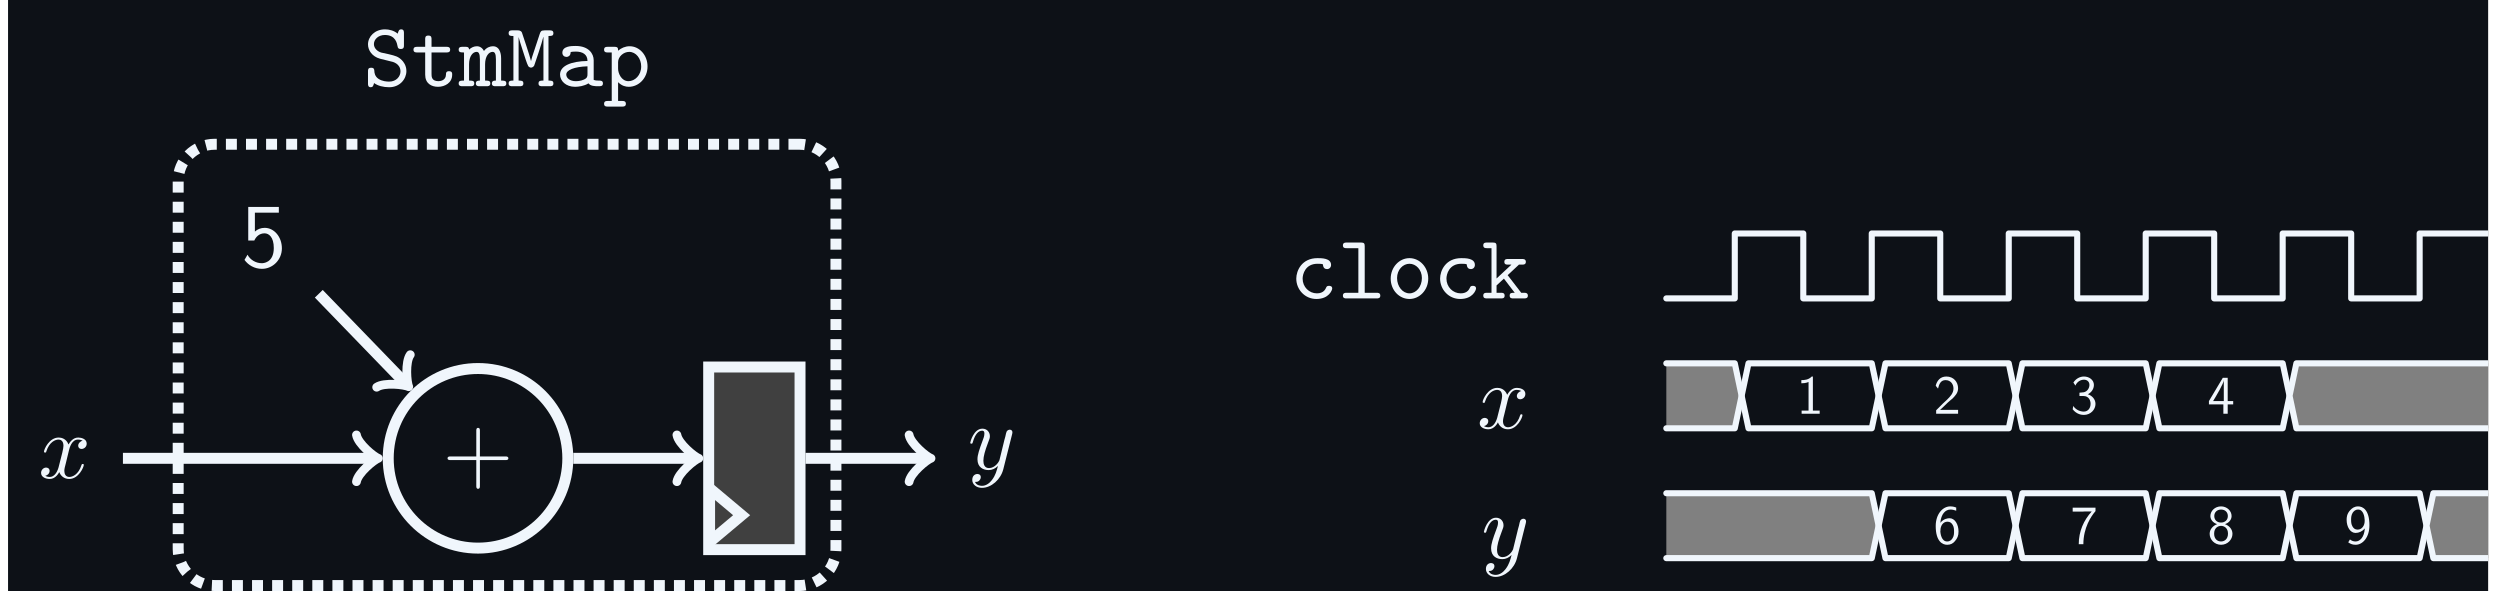
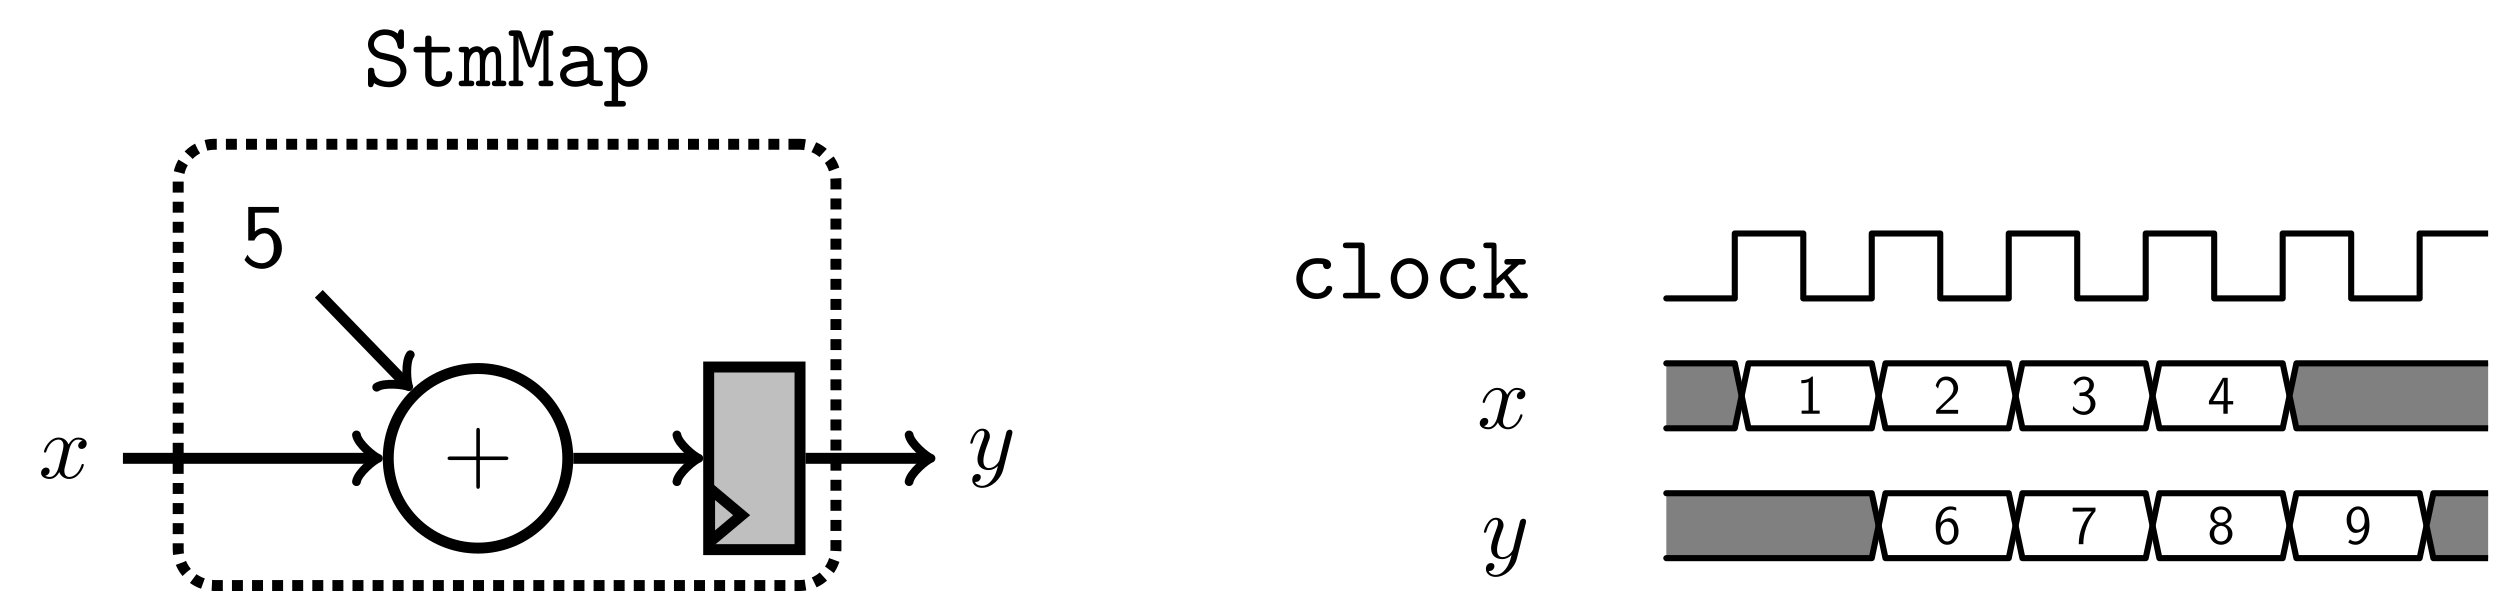
<svg xmlns="http://www.w3.org/2000/svg" xmlns:xlink="http://www.w3.org/1999/xlink" width="270.584pt" height="64.482pt" viewBox="0 0 270.584 64.482">
  <defs>
    <g>
      <g id="glyph-0-0">
        <path d="M 3.297 -2.984 C 3.359 -3.25 3.594 -4.156 4.281 -4.156 C 4.328 -4.156 4.562 -4.156 4.781 -4.031 C 4.5 -3.969 4.297 -3.734 4.297 -3.484 C 4.297 -3.328 4.406 -3.141 4.672 -3.141 C 4.891 -3.141 5.219 -3.328 5.219 -3.719 C 5.219 -4.234 4.625 -4.375 4.297 -4.375 C 3.719 -4.375 3.375 -3.844 3.25 -3.625 C 3 -4.266 2.469 -4.375 2.188 -4.375 C 1.156 -4.375 0.594 -3.094 0.594 -2.844 C 0.594 -2.75 0.688 -2.75 0.719 -2.75 C 0.797 -2.75 0.828 -2.766 0.844 -2.859 C 1.172 -3.906 1.828 -4.156 2.172 -4.156 C 2.359 -4.156 2.703 -4.062 2.703 -3.484 C 2.703 -3.188 2.531 -2.516 2.172 -1.141 C 2 -0.531 1.656 -0.109 1.219 -0.109 C 1.172 -0.109 0.938 -0.109 0.734 -0.234 C 0.984 -0.281 1.203 -0.5 1.203 -0.766 C 1.203 -1.031 0.984 -1.125 0.828 -1.125 C 0.531 -1.125 0.281 -0.859 0.281 -0.547 C 0.281 -0.094 0.781 0.109 1.219 0.109 C 1.875 0.109 2.219 -0.578 2.25 -0.641 C 2.375 -0.281 2.734 0.109 3.328 0.109 C 4.344 0.109 4.906 -1.172 4.906 -1.422 C 4.906 -1.516 4.812 -1.516 4.781 -1.516 C 4.703 -1.516 4.672 -1.469 4.656 -1.406 C 4.328 -0.344 3.656 -0.109 3.344 -0.109 C 2.953 -0.109 2.797 -0.422 2.797 -0.766 C 2.797 -0.984 2.859 -1.203 2.969 -1.625 Z M 3.297 -2.984 " />
      </g>
      <g id="glyph-0-1">
        <path d="M 4.812 -3.766 C 4.844 -3.906 4.844 -3.922 4.844 -4 C 4.844 -4.172 4.703 -4.266 4.562 -4.266 C 4.453 -4.266 4.297 -4.203 4.219 -4.062 C 4.188 -4 4.109 -3.703 4.078 -3.516 C 4 -3.266 3.938 -3 3.875 -2.734 L 3.438 -0.953 C 3.391 -0.797 2.969 -0.109 2.312 -0.109 C 1.812 -0.109 1.703 -0.547 1.703 -0.906 C 1.703 -1.359 1.875 -1.984 2.203 -2.844 C 2.359 -3.25 2.406 -3.359 2.406 -3.562 C 2.406 -4 2.094 -4.375 1.594 -4.375 C 0.656 -4.375 0.281 -2.938 0.281 -2.844 C 0.281 -2.75 0.391 -2.75 0.406 -2.75 C 0.5 -2.75 0.516 -2.766 0.562 -2.922 C 0.828 -3.859 1.219 -4.156 1.562 -4.156 C 1.641 -4.156 1.812 -4.156 1.812 -3.844 C 1.812 -3.594 1.719 -3.328 1.641 -3.141 C 1.25 -2.094 1.062 -1.531 1.062 -1.062 C 1.062 -0.188 1.688 0.109 2.281 0.109 C 2.656 0.109 3 -0.062 3.281 -0.344 C 3.141 0.172 3.031 0.656 2.625 1.188 C 2.375 1.516 2 1.812 1.547 1.812 C 1.406 1.812 0.953 1.781 0.797 1.391 C 0.953 1.391 1.078 1.391 1.219 1.281 C 1.312 1.188 1.422 1.062 1.422 0.875 C 1.422 0.562 1.141 0.531 1.047 0.531 C 0.828 0.531 0.5 0.688 0.5 1.172 C 0.5 1.656 0.938 2.031 1.547 2.031 C 2.562 2.031 3.578 1.125 3.859 0.016 Z M 4.812 -3.766 " />
      </g>
      <g id="glyph-1-0">
        <path d="M 4.047 -2.281 L 6.812 -2.281 C 6.938 -2.281 7.125 -2.281 7.125 -2.469 C 7.125 -2.672 6.938 -2.672 6.812 -2.672 L 4.047 -2.672 L 4.047 -5.438 C 4.047 -5.578 4.047 -5.766 3.844 -5.766 C 3.656 -5.766 3.656 -5.578 3.656 -5.438 L 3.656 -2.672 L 0.875 -2.672 C 0.734 -2.672 0.547 -2.672 0.547 -2.469 C 0.547 -2.281 0.734 -2.281 0.875 -2.281 L 3.656 -2.281 L 3.656 0.5 C 3.656 0.641 3.656 0.828 3.844 0.828 C 4.047 0.828 4.047 0.641 4.047 0.5 Z M 4.047 -2.281 " />
      </g>
      <g id="glyph-2-0">
        <path d="M 1.516 -5.859 L 4.109 -5.859 L 4.109 -6.484 L 0.797 -6.484 L 0.797 -2.844 L 1.453 -2.844 C 1.625 -3.234 1.984 -3.625 2.562 -3.625 C 3.031 -3.625 3.562 -3.219 3.562 -2.031 C 3.562 -0.391 2.359 -0.391 2.266 -0.391 C 1.609 -0.391 1 -0.766 0.719 -1.312 L 0.391 -0.75 C 0.797 -0.188 1.469 0.219 2.281 0.219 C 3.453 0.219 4.438 -0.766 4.438 -2 C 4.438 -3.25 3.594 -4.219 2.578 -4.219 C 2.172 -4.219 1.797 -4.078 1.516 -3.812 Z M 1.516 -5.859 " />
      </g>
      <g id="glyph-3-0">
        <path d="M 2.922 -2.703 C 3.203 -2.656 4.031 -2.453 4.031 -1.594 C 4.031 -1.078 3.594 -0.5 2.812 -0.5 C 2.547 -0.5 2.062 -0.531 1.656 -0.797 C 1.25 -1.062 1.203 -1.484 1.203 -1.656 C 1.188 -1.828 1.172 -2 0.859 -2 C 0.516 -2 0.516 -1.797 0.516 -1.609 L 0.516 -0.297 C 0.516 -0.141 0.516 0.109 0.812 0.109 C 1.031 0.109 1.094 -0.031 1.172 -0.344 C 1.578 -0.047 2.172 0.109 2.812 0.109 C 3.953 0.109 4.672 -0.766 4.672 -1.641 C 4.672 -2.281 4.312 -2.688 4.188 -2.812 C 3.781 -3.219 3.516 -3.281 2.75 -3.469 L 1.953 -3.641 C 1.531 -3.766 1.156 -4.109 1.156 -4.562 C 1.156 -5.078 1.641 -5.547 2.344 -5.547 C 3.516 -5.547 3.656 -4.625 3.719 -4.312 C 3.75 -4.094 3.859 -4.031 4.062 -4.031 C 4.406 -4.031 4.406 -4.25 4.406 -4.438 L 4.406 -5.75 C 4.406 -5.906 4.406 -6.156 4.109 -6.156 C 3.875 -6.156 3.812 -5.984 3.734 -5.688 C 3.328 -6.031 2.797 -6.156 2.359 -6.156 C 1.25 -6.156 0.516 -5.375 0.516 -4.531 C 0.516 -3.875 0.969 -3.219 1.797 -2.984 C 1.828 -2.969 2.797 -2.734 2.922 -2.703 Z M 2.922 -2.703 " />
      </g>
      <g id="glyph-3-1">
        <path d="M 2.203 -3.656 L 3.812 -3.656 C 3.969 -3.656 4.219 -3.656 4.219 -3.953 C 4.219 -4.266 3.969 -4.266 3.812 -4.266 L 2.203 -4.266 L 2.203 -5.078 C 2.203 -5.266 2.203 -5.484 1.859 -5.484 C 1.516 -5.484 1.516 -5.266 1.516 -5.078 L 1.516 -4.266 L 0.656 -4.266 C 0.5 -4.266 0.25 -4.266 0.25 -3.953 C 0.25 -3.656 0.5 -3.656 0.641 -3.656 L 1.516 -3.656 L 1.516 -1.25 C 1.516 -0.297 2.188 0.062 2.906 0.062 C 3.641 0.062 4.438 -0.359 4.438 -1.25 C 4.438 -1.422 4.438 -1.625 4.094 -1.625 C 3.766 -1.625 3.766 -1.422 3.766 -1.25 C 3.75 -0.641 3.188 -0.547 2.953 -0.547 C 2.203 -0.547 2.203 -1.062 2.203 -1.312 Z M 2.203 -3.656 " />
      </g>
      <g id="glyph-3-2">
        <path d="M 1.078 -3.969 C 1.062 -4.266 0.859 -4.266 0.688 -4.266 L 0.359 -4.266 C 0.219 -4.266 -0.047 -4.266 -0.047 -3.969 C -0.047 -3.656 0.172 -3.656 0.531 -3.656 L 0.531 -0.609 C 0.172 -0.609 -0.047 -0.609 -0.047 -0.297 C -0.047 0 0.234 0 0.359 0 L 1.234 0 C 1.391 0 1.641 0 1.641 -0.297 C 1.641 -0.609 1.438 -0.609 1.078 -0.609 L 1.078 -2.375 C 1.078 -3.25 1.484 -3.719 1.891 -3.719 C 2.109 -3.719 2.25 -3.547 2.25 -2.906 L 2.25 -0.609 C 2.062 -0.609 1.812 -0.609 1.812 -0.297 C 1.812 0 2.094 0 2.219 0 L 2.969 0 C 3.109 0 3.375 0 3.375 -0.297 C 3.375 -0.609 3.172 -0.609 2.812 -0.609 L 2.812 -2.375 C 2.812 -3.25 3.219 -3.719 3.625 -3.719 C 3.844 -3.719 3.984 -3.547 3.984 -2.906 L 3.984 -0.609 C 3.797 -0.609 3.547 -0.609 3.547 -0.297 C 3.547 0 3.812 0 3.953 0 L 4.703 0 C 4.844 0 5.109 0 5.109 -0.297 C 5.109 -0.609 4.891 -0.609 4.547 -0.609 L 4.547 -3 C 4.547 -3.188 4.547 -4.328 3.656 -4.328 C 3.359 -4.328 2.953 -4.188 2.688 -3.812 C 2.531 -4.141 2.25 -4.328 1.922 -4.328 C 1.609 -4.328 1.312 -4.188 1.078 -3.969 Z M 1.078 -3.969 " />
      </g>
      <g id="glyph-3-3">
        <path d="M 2.875 -3.656 C 2.75 -3.297 2.656 -3 2.594 -2.719 C 2.5 -3.188 1.625 -5.75 1.609 -5.812 C 1.5 -6.047 1.25 -6.047 1.125 -6.047 L 0.562 -6.047 C 0.422 -6.047 0.172 -6.047 0.172 -5.75 C 0.172 -5.438 0.375 -5.438 0.688 -5.438 L 0.688 -0.609 C 0.375 -0.609 0.172 -0.609 0.172 -0.297 C 0.172 0 0.422 0 0.562 0 L 1.375 0 C 1.516 0 1.766 0 1.766 -0.297 C 1.766 -0.609 1.562 -0.609 1.25 -0.609 L 1.25 -5.328 C 1.359 -4.859 2 -2.969 2.031 -2.844 C 2.109 -2.609 2.25 -2.234 2.297 -2.172 C 2.359 -2.094 2.469 -2.016 2.594 -2.016 C 2.719 -2.016 2.859 -2.094 2.938 -2.234 C 2.969 -2.297 3.812 -4.797 3.922 -5.328 L 3.938 -5.328 L 3.938 -0.609 C 3.625 -0.609 3.406 -0.609 3.406 -0.297 C 3.406 0 3.656 0 3.812 0 L 4.625 0 C 4.766 0 5.016 0 5.016 -0.297 C 5.016 -0.609 4.812 -0.609 4.484 -0.609 L 4.484 -5.438 C 4.812 -5.438 5.016 -5.438 5.016 -5.75 C 5.016 -6.047 4.766 -6.047 4.625 -6.047 L 4.062 -6.047 C 3.656 -6.047 3.625 -5.906 3.531 -5.641 Z M 2.875 -3.656 " />
      </g>
      <g id="glyph-3-4">
        <path d="M 3.625 -0.312 C 3.844 -0.016 4.312 0 4.688 0 C 4.969 0 5.188 0 5.188 -0.312 C 5.188 -0.609 4.938 -0.609 4.781 -0.609 C 4.375 -0.609 4.266 -0.656 4.188 -0.688 L 4.188 -2.812 C 4.188 -3.516 3.656 -4.359 2.234 -4.359 C 1.812 -4.359 0.797 -4.359 0.797 -3.625 C 0.797 -3.328 1.016 -3.172 1.25 -3.172 C 1.391 -3.172 1.672 -3.266 1.688 -3.625 C 1.688 -3.703 1.688 -3.719 1.891 -3.734 C 2.031 -3.75 2.156 -3.75 2.25 -3.75 C 3 -3.75 3.516 -3.438 3.516 -2.734 C 1.766 -2.703 0.547 -2.219 0.547 -1.266 C 0.547 -0.578 1.172 0.062 2.172 0.062 C 2.547 0.062 3.156 -0.016 3.625 -0.312 Z M 3.516 -2.156 L 3.516 -1.328 C 3.516 -1.094 3.516 -0.891 3.125 -0.719 C 2.766 -0.547 2.328 -0.547 2.25 -0.547 C 1.625 -0.547 1.219 -0.875 1.219 -1.266 C 1.219 -1.75 2.078 -2.109 3.516 -2.156 Z M 3.516 -2.156 " />
      </g>
      <g id="glyph-3-5">
        <path d="M 1.641 -2.609 C 1.641 -3.188 2.219 -3.719 2.844 -3.719 C 3.578 -3.719 4.141 -3 4.141 -2.141 C 4.141 -1.188 3.453 -0.547 2.766 -0.547 C 1.984 -0.547 1.641 -1.422 1.641 -1.891 Z M 1.641 -0.438 C 2.047 -0.031 2.469 0.062 2.797 0.062 C 3.875 0.062 4.828 -0.875 4.828 -2.141 C 4.828 -3.359 3.953 -4.328 2.891 -4.328 C 2.422 -4.328 1.984 -4.141 1.641 -3.844 C 1.641 -4.125 1.625 -4.266 1.25 -4.266 L 0.531 -4.266 C 0.359 -4.266 0.125 -4.266 0.125 -3.953 C 0.125 -3.656 0.375 -3.656 0.516 -3.656 L 0.953 -3.656 L 0.953 1.594 L 0.531 1.594 C 0.359 1.594 0.125 1.594 0.125 1.906 C 0.125 2.203 0.375 2.203 0.516 2.203 L 2.094 2.203 C 2.219 2.203 2.484 2.203 2.484 1.906 C 2.484 1.594 2.234 1.594 2.078 1.594 L 1.641 1.594 Z M 1.641 -0.438 " />
      </g>
      <g id="glyph-3-6">
        <path d="M 4.609 -1.078 C 4.609 -1.359 4.328 -1.359 4.266 -1.359 C 4.109 -1.359 4 -1.328 3.938 -1.141 C 3.875 -1.016 3.688 -0.547 2.953 -0.547 C 2.109 -0.547 1.406 -1.234 1.406 -2.141 C 1.406 -2.609 1.688 -3.75 3.016 -3.75 C 3.219 -3.75 3.609 -3.75 3.609 -3.656 C 3.625 -3.312 3.812 -3.172 4.047 -3.172 C 4.281 -3.172 4.484 -3.344 4.484 -3.625 C 4.484 -4.359 3.469 -4.359 3.016 -4.359 C 1.312 -4.359 0.719 -3 0.719 -2.141 C 0.719 -0.953 1.656 0.062 2.891 0.062 C 4.266 0.062 4.609 -0.906 4.609 -1.078 Z M 4.609 -1.078 " />
      </g>
      <g id="glyph-3-7">
        <path d="M 2.938 -5.641 C 2.938 -5.938 2.875 -6.047 2.547 -6.047 L 0.984 -6.047 C 0.828 -6.047 0.578 -6.047 0.578 -5.734 C 0.578 -5.438 0.828 -5.438 0.969 -5.438 L 2.25 -5.438 L 2.25 -0.609 L 0.984 -0.609 C 0.828 -0.609 0.578 -0.609 0.578 -0.297 C 0.578 0 0.828 0 0.969 0 L 4.219 0 C 4.375 0 4.625 0 4.625 -0.297 C 4.625 -0.609 4.375 -0.609 4.219 -0.609 L 2.938 -0.609 Z M 2.938 -5.641 " />
      </g>
      <g id="glyph-3-8">
        <path d="M 4.625 -2.141 C 4.625 -3.375 3.703 -4.359 2.594 -4.359 C 1.484 -4.359 0.562 -3.375 0.562 -2.141 C 0.562 -0.875 1.5 0.062 2.594 0.062 C 3.672 0.062 4.625 -0.891 4.625 -2.141 Z M 2.594 -0.547 C 1.859 -0.547 1.25 -1.281 1.25 -2.203 C 1.25 -3.109 1.891 -3.75 2.594 -3.75 C 3.297 -3.75 3.938 -3.109 3.938 -2.203 C 3.938 -1.281 3.328 -0.547 2.594 -0.547 Z M 2.594 -0.547 " />
      </g>
      <g id="glyph-3-9">
        <path d="M 2.844 -2.516 L 4.062 -3.656 L 4.406 -3.656 C 4.547 -3.656 4.812 -3.656 4.812 -3.953 C 4.812 -4.266 4.547 -4.266 4.406 -4.266 L 2.875 -4.266 C 2.719 -4.266 2.484 -4.266 2.484 -3.953 C 2.484 -3.656 2.734 -3.656 2.875 -3.656 L 3.25 -3.656 L 1.641 -2.156 L 1.641 -5.641 C 1.641 -5.938 1.578 -6.047 1.25 -6.047 L 0.609 -6.047 C 0.453 -6.047 0.203 -6.047 0.203 -5.75 C 0.203 -5.438 0.438 -5.438 0.609 -5.438 L 1.094 -5.438 L 1.094 -0.609 L 0.609 -0.609 C 0.453 -0.609 0.203 -0.609 0.203 -0.312 C 0.203 0 0.438 0 0.609 0 L 2.125 0 C 2.281 0 2.516 0 2.516 -0.297 C 2.516 -0.609 2.281 -0.609 2.125 -0.609 L 1.641 -0.609 L 1.641 -1.406 L 2.438 -2.141 L 3.609 -0.609 C 3.25 -0.609 3.062 -0.609 3.062 -0.297 C 3.062 0 3.297 0 3.453 0 L 4.625 0 C 4.766 0 5.031 0 5.031 -0.297 C 5.031 -0.609 4.766 -0.609 4.625 -0.609 L 4.312 -0.609 Z M 2.844 -2.516 " />
      </g>
      <g id="glyph-4-0">
        <path d="M 1.781 -4.031 L 1.656 -4.031 C 1.312 -3.656 0.812 -3.641 0.531 -3.641 L 0.531 -3.297 C 0.719 -3.297 1.016 -3.312 1.312 -3.438 L 1.312 -0.344 L 0.562 -0.344 L 0.562 0 L 2.516 0 L 2.516 -0.344 L 1.781 -0.344 Z M 1.781 -4.031 " />
      </g>
      <g id="glyph-4-1">
        <path d="M 1.031 -1.109 L 0.297 -0.375 L 0.297 0 L 2.672 0 L 2.672 -0.422 L 1.578 -0.422 C 1.516 -0.422 1.438 -0.422 1.375 -0.422 L 0.719 -0.422 C 0.922 -0.578 1.359 -1.031 1.547 -1.203 C 1.656 -1.312 1.969 -1.562 2.078 -1.656 C 2.344 -1.938 2.672 -2.25 2.672 -2.75 C 2.672 -3.438 2.188 -4.031 1.406 -4.031 C 0.719 -4.031 0.391 -3.562 0.25 -3.047 C 0.328 -2.953 0.344 -2.922 0.359 -2.891 C 0.375 -2.891 0.438 -2.812 0.5 -2.719 C 0.609 -3.188 0.781 -3.641 1.312 -3.641 C 1.875 -3.641 2.172 -3.203 2.172 -2.734 C 2.172 -2.234 1.844 -1.891 1.484 -1.531 Z M 1.031 -1.109 " />
      </g>
      <g id="glyph-4-2">
        <path d="M 0.547 -3.047 C 0.719 -3.469 1.109 -3.688 1.469 -3.688 C 1.781 -3.688 2.062 -3.5 2.062 -3.125 C 2.062 -2.766 1.828 -2.406 1.453 -2.328 C 1.422 -2.328 1.406 -2.328 0.984 -2.281 L 0.984 -1.922 L 1.406 -1.922 C 2.047 -1.922 2.188 -1.375 2.188 -1.078 C 2.188 -0.609 1.906 -0.234 1.453 -0.234 C 1.047 -0.234 0.578 -0.438 0.312 -0.844 L 0.25 -0.484 C 0.688 0.078 1.234 0.125 1.469 0.125 C 2.188 0.125 2.719 -0.453 2.719 -1.062 C 2.719 -1.609 2.297 -1.984 1.891 -2.109 C 2.344 -2.344 2.547 -2.75 2.547 -3.125 C 2.547 -3.641 2.062 -4.031 1.469 -4.031 C 1.016 -4.031 0.578 -3.781 0.328 -3.375 Z M 0.547 -3.047 " />
      </g>
      <g id="glyph-4-3">
        <path d="M 2.203 -1.016 L 2.797 -1.016 L 2.797 -1.375 L 2.203 -1.375 L 2.203 -3.891 L 1.672 -3.891 L 0.172 -1.375 L 0.172 -1.016 L 1.734 -1.016 L 1.734 0 L 2.203 0 Z M 0.625 -1.375 C 0.938 -1.891 1.781 -3.297 1.781 -3.641 L 1.781 -1.375 Z M 0.625 -1.375 " />
      </g>
      <g id="glyph-4-4">
        <path d="M 2.469 -3.906 C 2.156 -4.031 1.922 -4.031 1.828 -4.031 C 1 -4.031 0.25 -3.188 0.25 -1.906 C 0.25 -0.234 0.984 0.125 1.484 0.125 C 1.844 0.125 2.109 0 2.328 -0.266 C 2.594 -0.578 2.719 -0.844 2.719 -1.312 C 2.719 -2.078 2.328 -2.75 1.75 -2.75 C 1.562 -2.75 1.109 -2.703 0.75 -2.25 C 0.828 -3.203 1.297 -3.688 1.844 -3.688 C 2.062 -3.688 2.25 -3.641 2.469 -3.562 Z M 0.75 -1.297 C 0.75 -1.391 0.75 -1.391 0.766 -1.469 C 0.766 -1.906 1.031 -2.375 1.516 -2.375 C 1.812 -2.375 1.969 -2.234 2.094 -2.016 C 2.219 -1.797 2.234 -1.578 2.234 -1.312 C 2.234 -1.109 2.234 -0.844 2.078 -0.594 C 1.984 -0.438 1.828 -0.234 1.484 -0.234 C 0.859 -0.234 0.766 -1.109 0.75 -1.297 Z M 0.75 -1.297 " />
      </g>
      <g id="glyph-4-5">
        <path d="M 1.375 -3.469 C 1.453 -3.469 1.516 -3.484 1.594 -3.484 L 2.312 -3.484 C 1.438 -2.516 0.906 -1.328 0.906 0.062 L 1.406 0.062 C 1.406 -1.719 2.25 -2.984 2.719 -3.516 L 2.719 -3.891 L 0.25 -3.891 L 0.25 -3.469 Z M 1.375 -3.469 " />
      </g>
      <g id="glyph-4-6">
        <path d="M 1.906 -2.109 C 2.422 -2.281 2.625 -2.672 2.625 -2.984 C 2.625 -3.547 2.125 -4.031 1.484 -4.031 C 0.812 -4.031 0.328 -3.531 0.328 -2.984 C 0.328 -2.672 0.531 -2.281 1.062 -2.109 C 0.641 -1.953 0.25 -1.578 0.25 -1.062 C 0.25 -0.422 0.797 0.125 1.484 0.125 C 2.188 0.125 2.719 -0.438 2.719 -1.062 C 2.719 -1.609 2.297 -1.969 1.906 -2.109 Z M 1.484 -2.281 C 1.031 -2.281 0.75 -2.578 0.75 -2.984 C 0.75 -3.391 1.047 -3.688 1.484 -3.688 C 1.953 -3.688 2.219 -3.375 2.219 -2.984 C 2.219 -2.562 1.906 -2.281 1.484 -2.281 Z M 1.484 -0.234 C 1.078 -0.234 0.734 -0.516 0.734 -1.078 C 0.734 -1.703 1.156 -1.922 1.484 -1.922 C 1.828 -1.922 2.234 -1.688 2.234 -1.078 C 2.234 -0.5 1.859 -0.234 1.484 -0.234 Z M 1.484 -0.234 " />
      </g>
      <g id="glyph-4-7">
        <path d="M 0.422 -0.141 C 0.625 0 0.844 0.125 1.219 0.125 C 2 0.125 2.719 -0.688 2.719 -1.984 C 2.719 -3.656 2 -4.031 1.5 -4.031 C 1.094 -4.031 0.844 -3.844 0.641 -3.625 C 0.266 -3.219 0.25 -2.828 0.25 -2.578 C 0.25 -1.812 0.641 -1.156 1.219 -1.156 C 1.578 -1.156 1.953 -1.328 2.219 -1.641 C 2.156 -0.688 1.688 -0.234 1.219 -0.234 C 1.016 -0.234 0.828 -0.281 0.609 -0.453 Z M 2.203 -2.578 C 2.203 -2.547 2.203 -2.484 2.203 -2.438 C 2.203 -1.953 1.906 -1.516 1.438 -1.516 C 1.156 -1.516 1 -1.656 0.875 -1.875 C 0.75 -2.109 0.734 -2.328 0.734 -2.578 C 0.734 -2.844 0.75 -3.078 0.906 -3.344 C 1.031 -3.516 1.188 -3.688 1.5 -3.688 C 2.078 -3.688 2.188 -2.875 2.203 -2.578 Z M 2.203 -2.578 " />
      </g>
    </g>
    <clipPath id="clip-0">
      <path clip-rule="nonzero" d="M 0.871 0 L 269.301 0 L 269.301 63.969 L 0.871 63.969 Z M 0.871 0 " />
    </clipPath>
    <clipPath id="clip-1">
      <path clip-rule="nonzero" d="M 25 23 L 79 23 L 79 63.969 L 25 63.969 Z M 25 23 " />
    </clipPath>
    <clipPath id="clip-2">
      <path clip-rule="nonzero" d="M 60 36 L 98 36 L 98 63.969 L 60 63.969 Z M 60 36 " />
    </clipPath>
    <clipPath id="clip-3">
      <path clip-rule="nonzero" d="M 2 0 L 108 0 L 108 63.969 L 2 63.969 Z M 2 0 " />
    </clipPath>
    <clipPath id="clip-4">
      <path clip-rule="nonzero" d="M 180 24 L 269.301 24 L 269.301 33 L 180 33 Z M 180 24 " />
    </clipPath>
    <clipPath id="clip-5">
      <path clip-rule="nonzero" d="M 247 39 L 269.301 39 L 269.301 47 L 247 47 Z M 247 39 " />
    </clipPath>
    <clipPath id="clip-6">
      <path clip-rule="nonzero" d="M 247 38 L 269.301 38 L 269.301 47 L 247 47 Z M 247 38 " />
    </clipPath>
    <clipPath id="clip-7">
      <path clip-rule="nonzero" d="M 262 53 L 269.301 53 L 269.301 61 L 262 61 Z M 262 53 " />
    </clipPath>
  </defs>
  <g clip-path="url(#clip-0)">
-     <path fill-rule="nonzero" fill="rgb(5.098%, 6.667%, 9.021%)" fill-opacity="1" d="M 0.871 63.969 L 269.301 63.969 L 269.301 0 L 0.871 0 Z M 0.871 63.969 " />
+     <path fill-rule="nonzero" fill="rgb(100%, 100%, 100%)" fill-opacity="1" d="M 0.871 63.969 L 269.301 63.969 L 269.301 0 L 0.871 0 Z M 0.871 63.969 " />
  </g>
-   <g fill="rgb(94.119%, 96.471%, 98.824%)" fill-opacity="1">
+   <g fill="rgb(0%, 0%, 0%)" fill-opacity="1">
    <use xlink:href="#glyph-0-0" x="4.165" y="51.732" />
  </g>
  <g clip-path="url(#clip-1)">
-     <path fill="none" stroke-width="1.196" stroke-linecap="butt" stroke-linejoin="miter" stroke="rgb(94.119%, 96.471%, 98.824%)" stroke-opacity="1" stroke-miterlimit="10" d="M 54.905 -0.001 C 54.905 5.409 50.518 9.796 45.108 9.796 C 39.698 9.796 35.311 5.409 35.311 -0.001 C 35.311 -5.411 39.698 -9.798 45.108 -9.798 C 50.518 -9.798 54.905 -5.411 54.905 -0.001 Z M 54.905 -0.001 " transform="matrix(0.992031, 0, 0, -0.992031, 6.989685, 49.60451)" />
+     <path fill="none" stroke-width="1.196" stroke-linecap="butt" stroke-linejoin="miter" stroke="rgb(0%, 0%, 0%)" stroke-opacity="1" stroke-miterlimit="10" d="M 54.905 -0.001 C 54.905 5.409 50.518 9.796 45.108 9.796 C 39.698 9.796 35.311 5.409 35.311 -0.001 C 35.311 -5.411 39.698 -9.798 45.108 -9.798 C 50.518 -9.798 54.905 -5.411 54.905 -0.001 Z M 54.905 -0.001 " transform="matrix(0.992031, 0, 0, -0.992031, 6.989685, 49.60451)" />
  </g>
-   <g fill="rgb(94.119%, 96.471%, 98.824%)" fill-opacity="1">
+   <g fill="rgb(0%, 0%, 0%)" fill-opacity="1">
    <use xlink:href="#glyph-1-0" x="47.895" y="52.076" />
  </g>
-   <g fill="rgb(94.119%, 96.471%, 98.824%)" fill-opacity="1">
+   <g fill="rgb(0%, 0%, 0%)" fill-opacity="1">
    <use xlink:href="#glyph-2-0" x="26.071" y="28.879" />
  </g>
-   <path fill-rule="nonzero" fill="rgb(25%, 25%, 25%)" fill-opacity="1" stroke-width="1.196" stroke-linecap="butt" stroke-linejoin="miter" stroke="rgb(94.119%, 96.471%, 98.824%)" stroke-opacity="1" stroke-miterlimit="10" d="M 70.273 -9.963 L 80.24 -9.963 L 80.24 9.961 L 70.273 9.961 Z M 70.273 -9.963 " transform="matrix(0.992031, 0, 0, -0.992031, 6.989685, 49.60451)" />
+   <path fill-rule="nonzero" fill="rgb(75%, 75%, 75%)" fill-opacity="1" stroke-width="1.196" stroke-linecap="butt" stroke-linejoin="miter" stroke="rgb(0%, 0%, 0%)" stroke-opacity="1" stroke-miterlimit="10" d="M 70.273 -9.963 L 80.24 -9.963 L 80.24 9.961 L 70.273 9.961 Z M 70.273 -9.963 " transform="matrix(0.992031, 0, 0, -0.992031, 6.989685, 49.60451)" />
  <g clip-path="url(#clip-2)">
-     <path fill="none" stroke-width="1.196" stroke-linecap="butt" stroke-linejoin="miter" stroke="rgb(94.119%, 96.471%, 98.824%)" stroke-opacity="1" stroke-miterlimit="10" d="M 73.869 -6.207 L 70.372 -3.273 L 70.372 -9.14 Z M 73.869 -6.207 " transform="matrix(0.992031, 0, 0, -0.992031, 6.989685, 49.60451)" />
+     <path fill="none" stroke-width="1.196" stroke-linecap="butt" stroke-linejoin="miter" stroke="rgb(0%, 0%, 0%)" stroke-opacity="1" stroke-miterlimit="10" d="M 73.869 -6.207 L 70.372 -3.273 L 70.372 -9.14 Z M 73.869 -6.207 " transform="matrix(0.992031, 0, 0, -0.992031, 6.989685, 49.60451)" />
  </g>
-   <g fill="rgb(94.119%, 96.471%, 98.824%)" fill-opacity="1">
+   <g fill="rgb(0%, 0%, 0%)" fill-opacity="1">
    <use xlink:href="#glyph-0-1" x="104.732" y="50.771" />
  </g>
  <g clip-path="url(#clip-3)">
-     <path fill="none" stroke-width="1.196" stroke-linecap="butt" stroke-linejoin="miter" stroke="rgb(94.119%, 96.471%, 98.824%)" stroke-opacity="1" stroke-dasharray="1.196 0.996" stroke-miterlimit="10" d="M 80.173 34.264 L 16.379 34.264 C 14.178 34.264 12.394 32.481 12.394 30.279 L 12.394 -9.896 C 12.394 -12.097 14.178 -13.881 16.379 -13.881 L 80.173 -13.881 C 82.374 -13.881 84.158 -12.097 84.158 -9.896 L 84.158 30.279 C 84.158 32.481 82.374 34.264 80.173 34.264 Z M 80.173 34.264 " transform="matrix(0.992031, 0, 0, -0.992031, 6.989685, 49.60451)" />
+     <path fill="none" stroke-width="1.196" stroke-linecap="butt" stroke-linejoin="miter" stroke="rgb(0%, 0%, 0%)" stroke-opacity="1" stroke-dasharray="1.196 0.996" stroke-miterlimit="10" d="M 80.173 34.264 L 16.379 34.264 C 14.178 34.264 12.394 32.481 12.394 30.279 L 12.394 -9.896 C 12.394 -12.097 14.178 -13.881 16.379 -13.881 L 80.173 -13.881 C 82.374 -13.881 84.158 -12.097 84.158 -9.896 L 84.158 30.279 C 84.158 32.481 82.374 34.264 80.173 34.264 Z M 80.173 34.264 " transform="matrix(0.992031, 0, 0, -0.992031, 6.989685, 49.60451)" />
  </g>
-   <g fill="rgb(94.119%, 96.471%, 98.824%)" fill-opacity="1">
+   <g fill="rgb(0%, 0%, 0%)" fill-opacity="1">
    <use xlink:href="#glyph-3-0" x="39.314" y="9.333" />
    <use xlink:href="#glyph-3-1" x="44.503" y="9.333" />
    <use xlink:href="#glyph-3-2" x="49.691" y="9.333" />
    <use xlink:href="#glyph-3-3" x="54.88" y="9.333" />
    <use xlink:href="#glyph-3-4" x="60.069" y="9.333" />
    <use xlink:href="#glyph-3-5" x="65.257" y="9.333" />
  </g>
-   <path fill="none" stroke-width="1.196" stroke-linecap="butt" stroke-linejoin="miter" stroke="rgb(94.119%, 96.471%, 98.824%)" stroke-opacity="1" stroke-miterlimit="10" d="M 6.366 -0.001 L 33.756 -0.001 " transform="matrix(0.992031, 0, 0, -0.992031, 6.989685, 49.60451)" />
-   <path fill="none" stroke-width="0.956" stroke-linecap="round" stroke-linejoin="round" stroke="rgb(94.119%, 96.471%, 98.824%)" stroke-opacity="1" stroke-miterlimit="10" d="M -1.911 2.551 C -1.754 1.594 -0.001 0.16 0.479 -0.001 C -0.001 -0.158 -1.754 -1.596 -1.911 -2.549 " transform="matrix(0.992031, 0, 0, -0.992031, 40.47787, 49.60451)" />
-   <path fill="none" stroke-width="1.196" stroke-linecap="butt" stroke-linejoin="miter" stroke="rgb(94.119%, 96.471%, 98.824%)" stroke-opacity="1" stroke-miterlimit="10" d="M 27.735 17.951 L 37.213 8.158 " transform="matrix(0.992031, 0, 0, -0.992031, 6.989685, 49.60451)" />
-   <path fill="none" stroke-width="0.956" stroke-linecap="round" stroke-linejoin="round" stroke="rgb(94.119%, 96.471%, 98.824%)" stroke-opacity="1" stroke-miterlimit="10" d="M -1.912 2.55 C -1.752 1.595 -0.002 0.159 0.48 -0 C 0.001 -0.161 -1.752 -1.594 -1.912 -2.551 " transform="matrix(0.689858, 0.712844, 0.712844, -0.689858, 43.90734, 41.51315)" />
-   <path fill="none" stroke-width="1.196" stroke-linecap="butt" stroke-linejoin="miter" stroke="rgb(94.119%, 96.471%, 98.824%)" stroke-opacity="1" stroke-miterlimit="10" d="M 55.503 -0.001 L 68.722 -0.001 " transform="matrix(0.992031, 0, 0, -0.992031, 6.989685, 49.60451)" />
-   <path fill="none" stroke-width="0.956" stroke-linecap="round" stroke-linejoin="round" stroke="rgb(94.119%, 96.471%, 98.824%)" stroke-opacity="1" stroke-miterlimit="10" d="M -1.913 2.551 C -1.755 1.594 0.001 0.16 0.478 -0.001 C 0.001 -0.158 -1.755 -1.596 -1.913 -2.549 " transform="matrix(0.992031, 0, 0, -0.992031, 75.16289, 49.60451)" />
-   <path fill="none" stroke-width="1.196" stroke-linecap="butt" stroke-linejoin="miter" stroke="rgb(94.119%, 96.471%, 98.824%)" stroke-opacity="1" stroke-miterlimit="10" d="M 80.834 -0.001 L 94.053 -0.001 " transform="matrix(0.992031, 0, 0, -0.992031, 6.989685, 49.60451)" />
-   <path fill="none" stroke-width="0.956" stroke-linecap="round" stroke-linejoin="round" stroke="rgb(94.119%, 96.471%, 98.824%)" stroke-opacity="1" stroke-miterlimit="10" d="M -1.913 2.551 C -1.752 1.594 0 0.16 0.477 -0.001 C 0 -0.158 -1.752 -1.596 -1.913 -2.549 " transform="matrix(0.992031, 0, 0, -0.992031, 100.2927, 49.60451)" />
-   <g fill="rgb(94.119%, 96.471%, 98.824%)" fill-opacity="1">
+   <path fill="none" stroke-width="1.196" stroke-linecap="butt" stroke-linejoin="miter" stroke="rgb(0%, 0%, 0%)" stroke-opacity="1" stroke-miterlimit="10" d="M 6.366 -0.001 L 33.756 -0.001 " transform="matrix(0.992031, 0, 0, -0.992031, 6.989685, 49.60451)" />
+   <path fill="none" stroke-width="0.956" stroke-linecap="round" stroke-linejoin="round" stroke="rgb(0%, 0%, 0%)" stroke-opacity="1" stroke-miterlimit="10" d="M -1.911 2.551 C -1.754 1.594 -0.001 0.16 0.479 -0.001 C -0.001 -0.158 -1.754 -1.596 -1.911 -2.549 " transform="matrix(0.992031, 0, 0, -0.992031, 40.47787, 49.60451)" />
+   <path fill="none" stroke-width="1.196" stroke-linecap="butt" stroke-linejoin="miter" stroke="rgb(0%, 0%, 0%)" stroke-opacity="1" stroke-miterlimit="10" d="M 27.735 17.951 L 37.213 8.158 " transform="matrix(0.992031, 0, 0, -0.992031, 6.989685, 49.60451)" />
+   <path fill="none" stroke-width="0.956" stroke-linecap="round" stroke-linejoin="round" stroke="rgb(0%, 0%, 0%)" stroke-opacity="1" stroke-miterlimit="10" d="M -1.912 2.55 C -1.752 1.595 -0.002 0.159 0.48 -0 C 0.001 -0.161 -1.752 -1.594 -1.912 -2.551 " transform="matrix(0.689858, 0.712844, 0.712844, -0.689858, 43.90734, 41.51315)" />
+   <path fill="none" stroke-width="1.196" stroke-linecap="butt" stroke-linejoin="miter" stroke="rgb(0%, 0%, 0%)" stroke-opacity="1" stroke-miterlimit="10" d="M 55.503 -0.001 L 68.722 -0.001 " transform="matrix(0.992031, 0, 0, -0.992031, 6.989685, 49.60451)" />
+   <path fill="none" stroke-width="0.956" stroke-linecap="round" stroke-linejoin="round" stroke="rgb(0%, 0%, 0%)" stroke-opacity="1" stroke-miterlimit="10" d="M -1.913 2.551 C -1.755 1.594 0.001 0.16 0.478 -0.001 C 0.001 -0.158 -1.755 -1.596 -1.913 -2.549 " transform="matrix(0.992031, 0, 0, -0.992031, 75.16289, 49.60451)" />
+   <path fill="none" stroke-width="1.196" stroke-linecap="butt" stroke-linejoin="miter" stroke="rgb(0%, 0%, 0%)" stroke-opacity="1" stroke-miterlimit="10" d="M 80.834 -0.001 L 94.053 -0.001 " transform="matrix(0.992031, 0, 0, -0.992031, 6.989685, 49.60451)" />
+   <path fill="none" stroke-width="0.956" stroke-linecap="round" stroke-linejoin="round" stroke="rgb(0%, 0%, 0%)" stroke-opacity="1" stroke-miterlimit="10" d="M -1.913 2.551 C -1.752 1.594 0 0.16 0.477 -0.001 C 0 -0.158 -1.752 -1.596 -1.913 -2.549 " transform="matrix(0.992031, 0, 0, -0.992031, 100.2927, 49.60451)" />
+   <g fill="rgb(0%, 0%, 0%)" fill-opacity="1">
    <use xlink:href="#glyph-3-6" x="139.582" y="32.298" />
    <use xlink:href="#glyph-3-7" x="144.77" y="32.298" />
    <use xlink:href="#glyph-3-8" x="149.959" y="32.298" />
    <use xlink:href="#glyph-3-6" x="155.148" y="32.298" />
    <use xlink:href="#glyph-3-9" x="160.336" y="32.298" />
  </g>
  <g clip-path="url(#clip-4)">
-     <path fill="none" stroke-width="0.664" stroke-linecap="round" stroke-linejoin="round" stroke="rgb(94.119%, 96.471%, 98.824%)" stroke-opacity="1" stroke-miterlimit="10" d="M 0.002 0.001 L 7.471 0.001 L 7.471 7.084 L 14.945 7.084 L 14.945 0.001 L 22.415 0.001 L 22.415 7.084 L 29.888 7.084 L 29.888 0.001 L 37.362 0.001 L 37.362 7.084 L 44.831 7.084 L 44.831 0.001 L 52.305 0.001 L 52.305 7.084 L 59.775 7.084 L 59.775 0.001 L 67.248 0.001 L 67.248 7.084 L 74.722 7.084 L 74.722 0.001 L 82.192 0.001 L 82.192 7.084 L 89.665 7.084 " transform="matrix(0.992031, 0, 0, -0.992031, 180.35, 32.29755)" />
+     <path fill="none" stroke-width="0.664" stroke-linecap="round" stroke-linejoin="round" stroke="rgb(0%, 0%, 0%)" stroke-opacity="1" stroke-miterlimit="10" d="M 0.002 0.001 L 7.471 0.001 L 7.471 7.084 L 14.945 7.084 L 14.945 0.001 L 22.415 0.001 L 22.415 7.084 L 29.888 7.084 L 29.888 0.001 L 37.362 0.001 L 37.362 7.084 L 44.831 7.084 L 44.831 0.001 L 52.305 0.001 L 52.305 7.084 L 59.775 7.084 L 59.775 0.001 L 67.248 0.001 L 67.248 7.084 L 74.722 7.084 L 74.722 0.001 L 82.192 0.001 L 82.192 7.084 L 89.665 7.084 " transform="matrix(0.992031, 0, 0, -0.992031, 180.35, 32.29755)" />
  </g>
-   <g fill="rgb(94.119%, 96.471%, 98.824%)" fill-opacity="1">
+   <g fill="rgb(0%, 0%, 0%)" fill-opacity="1">
    <use xlink:href="#glyph-0-0" x="159.877" y="46.354" />
  </g>
  <path fill-rule="nonzero" fill="rgb(50%, 50%, 50%)" fill-opacity="1" d="M 180.352 42.84 L 180.352 39.324 L 187.762 39.324 L 188.504 42.84 L 187.762 46.355 L 180.352 46.355 L 180.352 42.84 " />
-   <path fill="none" stroke-width="0.664" stroke-linecap="round" stroke-linejoin="round" stroke="rgb(94.119%, 96.471%, 98.824%)" stroke-opacity="1" stroke-miterlimit="10" d="M 0.002 -7.083 L 7.471 -7.083 L 8.219 -10.627 L 7.471 -14.171 L 0.002 -14.171 " transform="matrix(0.992031, 0, 0, -0.992031, 180.35, 32.29755)" />
-   <path fill="none" stroke-width="0.664" stroke-linecap="round" stroke-linejoin="round" stroke="rgb(94.119%, 96.471%, 98.824%)" stroke-opacity="1" stroke-miterlimit="10" d="M 8.219 -10.627 L 8.968 -7.083 L 22.415 -7.083 L 23.163 -10.627 L 22.415 -14.171 L 8.968 -14.171 L 8.219 -10.627 " transform="matrix(0.992031, 0, 0, -0.992031, 180.35, 32.29755)" />
-   <g fill="rgb(94.119%, 96.471%, 98.824%)" fill-opacity="1">
+   <path fill="none" stroke-width="0.664" stroke-linecap="round" stroke-linejoin="round" stroke="rgb(0%, 0%, 0%)" stroke-opacity="1" stroke-miterlimit="10" d="M 0.002 -7.083 L 7.471 -7.083 L 8.219 -10.627 L 7.471 -14.171 L 0.002 -14.171 " transform="matrix(0.992031, 0, 0, -0.992031, 180.35, 32.29755)" />
+   <path fill="none" stroke-width="0.664" stroke-linecap="round" stroke-linejoin="round" stroke="rgb(0%, 0%, 0%)" stroke-opacity="1" stroke-miterlimit="10" d="M 8.219 -10.627 L 8.968 -7.083 L 22.415 -7.083 L 23.163 -10.627 L 22.415 -14.171 L 8.968 -14.171 L 8.219 -10.627 " transform="matrix(0.992031, 0, 0, -0.992031, 180.35, 32.29755)" />
+   <g fill="rgb(0%, 0%, 0%)" fill-opacity="1">
    <use xlink:href="#glyph-4-0" x="194.434" y="44.783" />
  </g>
-   <path fill="none" stroke-width="0.664" stroke-linecap="round" stroke-linejoin="round" stroke="rgb(94.119%, 96.471%, 98.824%)" stroke-opacity="1" stroke-miterlimit="10" d="M 23.163 -10.627 L 23.911 -7.083 L 37.362 -7.083 L 38.106 -10.627 L 37.362 -14.171 L 23.911 -14.171 L 23.163 -10.627 " transform="matrix(0.992031, 0, 0, -0.992031, 180.35, 32.29755)" />
-   <g fill="rgb(94.119%, 96.471%, 98.824%)" fill-opacity="1">
+   <path fill="none" stroke-width="0.664" stroke-linecap="round" stroke-linejoin="round" stroke="rgb(0%, 0%, 0%)" stroke-opacity="1" stroke-miterlimit="10" d="M 23.163 -10.627 L 23.911 -7.083 L 37.362 -7.083 L 38.106 -10.627 L 37.362 -14.171 L 23.911 -14.171 L 23.163 -10.627 " transform="matrix(0.992031, 0, 0, -0.992031, 180.35, 32.29755)" />
+   <g fill="rgb(0%, 0%, 0%)" fill-opacity="1">
    <use xlink:href="#glyph-4-1" x="209.259" y="44.783" />
  </g>
-   <path fill="none" stroke-width="0.664" stroke-linecap="round" stroke-linejoin="round" stroke="rgb(94.119%, 96.471%, 98.824%)" stroke-opacity="1" stroke-miterlimit="10" d="M 38.106 -10.627 L 38.854 -7.083 L 52.305 -7.083 L 53.053 -10.627 L 52.305 -14.171 L 38.854 -14.171 L 38.106 -10.627 " transform="matrix(0.992031, 0, 0, -0.992031, 180.35, 32.29755)" />
-   <g fill="rgb(94.119%, 96.471%, 98.824%)" fill-opacity="1">
+   <path fill="none" stroke-width="0.664" stroke-linecap="round" stroke-linejoin="round" stroke="rgb(0%, 0%, 0%)" stroke-opacity="1" stroke-miterlimit="10" d="M 38.106 -10.627 L 38.854 -7.083 L 52.305 -7.083 L 53.053 -10.627 L 52.305 -14.171 L 38.854 -14.171 L 38.106 -10.627 " transform="matrix(0.992031, 0, 0, -0.992031, 180.35, 32.29755)" />
+   <g fill="rgb(0%, 0%, 0%)" fill-opacity="1">
    <use xlink:href="#glyph-4-2" x="224.084" y="44.783" />
  </g>
-   <path fill="none" stroke-width="0.664" stroke-linecap="round" stroke-linejoin="round" stroke="rgb(94.119%, 96.471%, 98.824%)" stroke-opacity="1" stroke-miterlimit="10" d="M 53.053 -10.627 L 53.797 -7.083 L 67.248 -7.083 L 67.997 -10.627 L 67.248 -14.171 L 53.797 -14.171 L 53.053 -10.627 " transform="matrix(0.992031, 0, 0, -0.992031, 180.35, 32.29755)" />
-   <g fill="rgb(94.119%, 96.471%, 98.824%)" fill-opacity="1">
+   <path fill="none" stroke-width="0.664" stroke-linecap="round" stroke-linejoin="round" stroke="rgb(0%, 0%, 0%)" stroke-opacity="1" stroke-miterlimit="10" d="M 53.053 -10.627 L 53.797 -7.083 L 67.248 -7.083 L 67.997 -10.627 L 67.248 -14.171 L 53.797 -14.171 L 53.053 -10.627 " transform="matrix(0.992031, 0, 0, -0.992031, 180.35, 32.29755)" />
+   <g fill="rgb(0%, 0%, 0%)" fill-opacity="1">
    <use xlink:href="#glyph-4-3" x="238.909" y="44.783" />
  </g>
  <g clip-path="url(#clip-5)">
    <path fill-rule="nonzero" fill="rgb(50%, 50%, 50%)" fill-opacity="1" d="M 247.805 42.84 L 248.547 39.324 L 269.301 39.324 L 269.301 46.355 L 248.547 46.355 L 247.805 42.84 " />
  </g>
  <g clip-path="url(#clip-6)">
-     <path fill="none" stroke-width="0.664" stroke-linecap="round" stroke-linejoin="round" stroke="rgb(94.119%, 96.471%, 98.824%)" stroke-opacity="1" stroke-miterlimit="10" d="M 67.997 -10.627 L 68.745 -7.083 L 89.665 -7.083 M 89.665 -14.171 L 68.745 -14.171 L 67.997 -10.627 " transform="matrix(0.992031, 0, 0, -0.992031, 180.35, 32.29755)" />
+     <path fill="none" stroke-width="0.664" stroke-linecap="round" stroke-linejoin="round" stroke="rgb(0%, 0%, 0%)" stroke-opacity="1" stroke-miterlimit="10" d="M 67.997 -10.627 L 68.745 -7.083 L 89.665 -7.083 M 89.665 -14.171 L 68.745 -14.171 L 67.997 -10.627 " transform="matrix(0.992031, 0, 0, -0.992031, 180.35, 32.29755)" />
  </g>
-   <g fill="rgb(94.119%, 96.471%, 98.824%)" fill-opacity="1">
+   <g fill="rgb(0%, 0%, 0%)" fill-opacity="1">
    <use xlink:href="#glyph-0-1" x="160.325" y="60.41" />
  </g>
  <path fill-rule="nonzero" fill="rgb(50%, 50%, 50%)" fill-opacity="1" d="M 180.352 56.895 L 180.352 53.383 L 202.586 53.383 L 203.328 56.895 L 202.586 60.41 L 180.352 60.41 L 180.352 56.895 " />
-   <path fill="none" stroke-width="0.664" stroke-linecap="round" stroke-linejoin="round" stroke="rgb(94.119%, 96.471%, 98.824%)" stroke-opacity="1" stroke-miterlimit="10" d="M 0.002 -21.255 L 22.415 -21.255 L 23.163 -24.795 L 22.415 -28.338 L 0.002 -28.338 " transform="matrix(0.992031, 0, 0, -0.992031, 180.35, 32.29755)" />
-   <path fill="none" stroke-width="0.664" stroke-linecap="round" stroke-linejoin="round" stroke="rgb(94.119%, 96.471%, 98.824%)" stroke-opacity="1" stroke-miterlimit="10" d="M 23.163 -24.795 L 23.911 -21.255 L 37.362 -21.255 L 38.106 -24.795 L 37.362 -28.338 L 23.911 -28.338 L 23.163 -24.795 " transform="matrix(0.992031, 0, 0, -0.992031, 180.35, 32.29755)" />
-   <g fill="rgb(94.119%, 96.471%, 98.824%)" fill-opacity="1">
+   <path fill="none" stroke-width="0.664" stroke-linecap="round" stroke-linejoin="round" stroke="rgb(0%, 0%, 0%)" stroke-opacity="1" stroke-miterlimit="10" d="M 0.002 -21.255 L 22.415 -21.255 L 23.163 -24.795 L 22.415 -28.338 L 0.002 -28.338 " transform="matrix(0.992031, 0, 0, -0.992031, 180.35, 32.29755)" />
+   <path fill="none" stroke-width="0.664" stroke-linecap="round" stroke-linejoin="round" stroke="rgb(0%, 0%, 0%)" stroke-opacity="1" stroke-miterlimit="10" d="M 23.163 -24.795 L 23.911 -21.255 L 37.362 -21.255 L 38.106 -24.795 L 37.362 -28.338 L 23.911 -28.338 L 23.163 -24.795 " transform="matrix(0.992031, 0, 0, -0.992031, 180.35, 32.29755)" />
+   <g fill="rgb(0%, 0%, 0%)" fill-opacity="1">
    <use xlink:href="#glyph-4-4" x="209.259" y="58.839" />
  </g>
-   <path fill="none" stroke-width="0.664" stroke-linecap="round" stroke-linejoin="round" stroke="rgb(94.119%, 96.471%, 98.824%)" stroke-opacity="1" stroke-miterlimit="10" d="M 38.106 -24.795 L 38.854 -21.255 L 52.305 -21.255 L 53.053 -24.795 L 52.305 -28.338 L 38.854 -28.338 L 38.106 -24.795 " transform="matrix(0.992031, 0, 0, -0.992031, 180.35, 32.29755)" />
-   <g fill="rgb(94.119%, 96.471%, 98.824%)" fill-opacity="1">
+   <path fill="none" stroke-width="0.664" stroke-linecap="round" stroke-linejoin="round" stroke="rgb(0%, 0%, 0%)" stroke-opacity="1" stroke-miterlimit="10" d="M 38.106 -24.795 L 38.854 -21.255 L 52.305 -21.255 L 53.053 -24.795 L 52.305 -28.338 L 38.854 -28.338 L 38.106 -24.795 " transform="matrix(0.992031, 0, 0, -0.992031, 180.35, 32.29755)" />
+   <g fill="rgb(0%, 0%, 0%)" fill-opacity="1">
    <use xlink:href="#glyph-4-5" x="224.084" y="58.839" />
  </g>
-   <path fill="none" stroke-width="0.664" stroke-linecap="round" stroke-linejoin="round" stroke="rgb(94.119%, 96.471%, 98.824%)" stroke-opacity="1" stroke-miterlimit="10" d="M 53.053 -24.795 L 53.797 -21.255 L 67.248 -21.255 L 67.997 -24.795 L 67.248 -28.338 L 53.797 -28.338 L 53.053 -24.795 " transform="matrix(0.992031, 0, 0, -0.992031, 180.35, 32.29755)" />
-   <g fill="rgb(94.119%, 96.471%, 98.824%)" fill-opacity="1">
+   <path fill="none" stroke-width="0.664" stroke-linecap="round" stroke-linejoin="round" stroke="rgb(0%, 0%, 0%)" stroke-opacity="1" stroke-miterlimit="10" d="M 53.053 -24.795 L 53.797 -21.255 L 67.248 -21.255 L 67.997 -24.795 L 67.248 -28.338 L 53.797 -28.338 L 53.053 -24.795 " transform="matrix(0.992031, 0, 0, -0.992031, 180.35, 32.29755)" />
+   <g fill="rgb(0%, 0%, 0%)" fill-opacity="1">
    <use xlink:href="#glyph-4-6" x="238.909" y="58.839" />
  </g>
-   <path fill="none" stroke-width="0.664" stroke-linecap="round" stroke-linejoin="round" stroke="rgb(94.119%, 96.471%, 98.824%)" stroke-opacity="1" stroke-miterlimit="10" d="M 67.997 -24.795 L 68.745 -21.255 L 82.192 -21.255 L 82.94 -24.795 L 82.192 -28.338 L 68.745 -28.338 L 67.997 -24.795 " transform="matrix(0.992031, 0, 0, -0.992031, 180.35, 32.29755)" />
-   <g fill="rgb(94.119%, 96.471%, 98.824%)" fill-opacity="1">
+   <path fill="none" stroke-width="0.664" stroke-linecap="round" stroke-linejoin="round" stroke="rgb(0%, 0%, 0%)" stroke-opacity="1" stroke-miterlimit="10" d="M 67.997 -24.795 L 68.745 -21.255 L 82.192 -21.255 L 82.94 -24.795 L 82.192 -28.338 L 68.745 -28.338 L 67.997 -24.795 " transform="matrix(0.992031, 0, 0, -0.992031, 180.35, 32.29755)" />
+   <g fill="rgb(0%, 0%, 0%)" fill-opacity="1">
    <use xlink:href="#glyph-4-7" x="253.734" y="58.839" />
  </g>
  <g clip-path="url(#clip-7)">
    <path fill-rule="nonzero" fill="rgb(50%, 50%, 50%)" fill-opacity="1" d="M 262.629 56.895 L 263.371 53.383 L 269.301 53.383 L 269.301 60.41 L 263.371 60.41 L 262.629 56.895 " />
-     <path fill="none" stroke-width="0.664" stroke-linecap="round" stroke-linejoin="round" stroke="rgb(94.119%, 96.471%, 98.824%)" stroke-opacity="1" stroke-miterlimit="10" d="M 82.94 -24.795 L 83.688 -21.255 L 89.665 -21.255 M 89.665 -28.338 L 83.688 -28.338 L 82.94 -24.795 " transform="matrix(0.992031, 0, 0, -0.992031, 180.35, 32.29755)" />
+     <path fill="none" stroke-width="0.664" stroke-linecap="round" stroke-linejoin="round" stroke="rgb(0%, 0%, 0%)" stroke-opacity="1" stroke-miterlimit="10" d="M 82.94 -24.795 L 83.688 -21.255 L 89.665 -21.255 M 89.665 -28.338 L 83.688 -28.338 L 82.94 -24.795 " transform="matrix(0.992031, 0, 0, -0.992031, 180.35, 32.29755)" />
  </g>
</svg>
